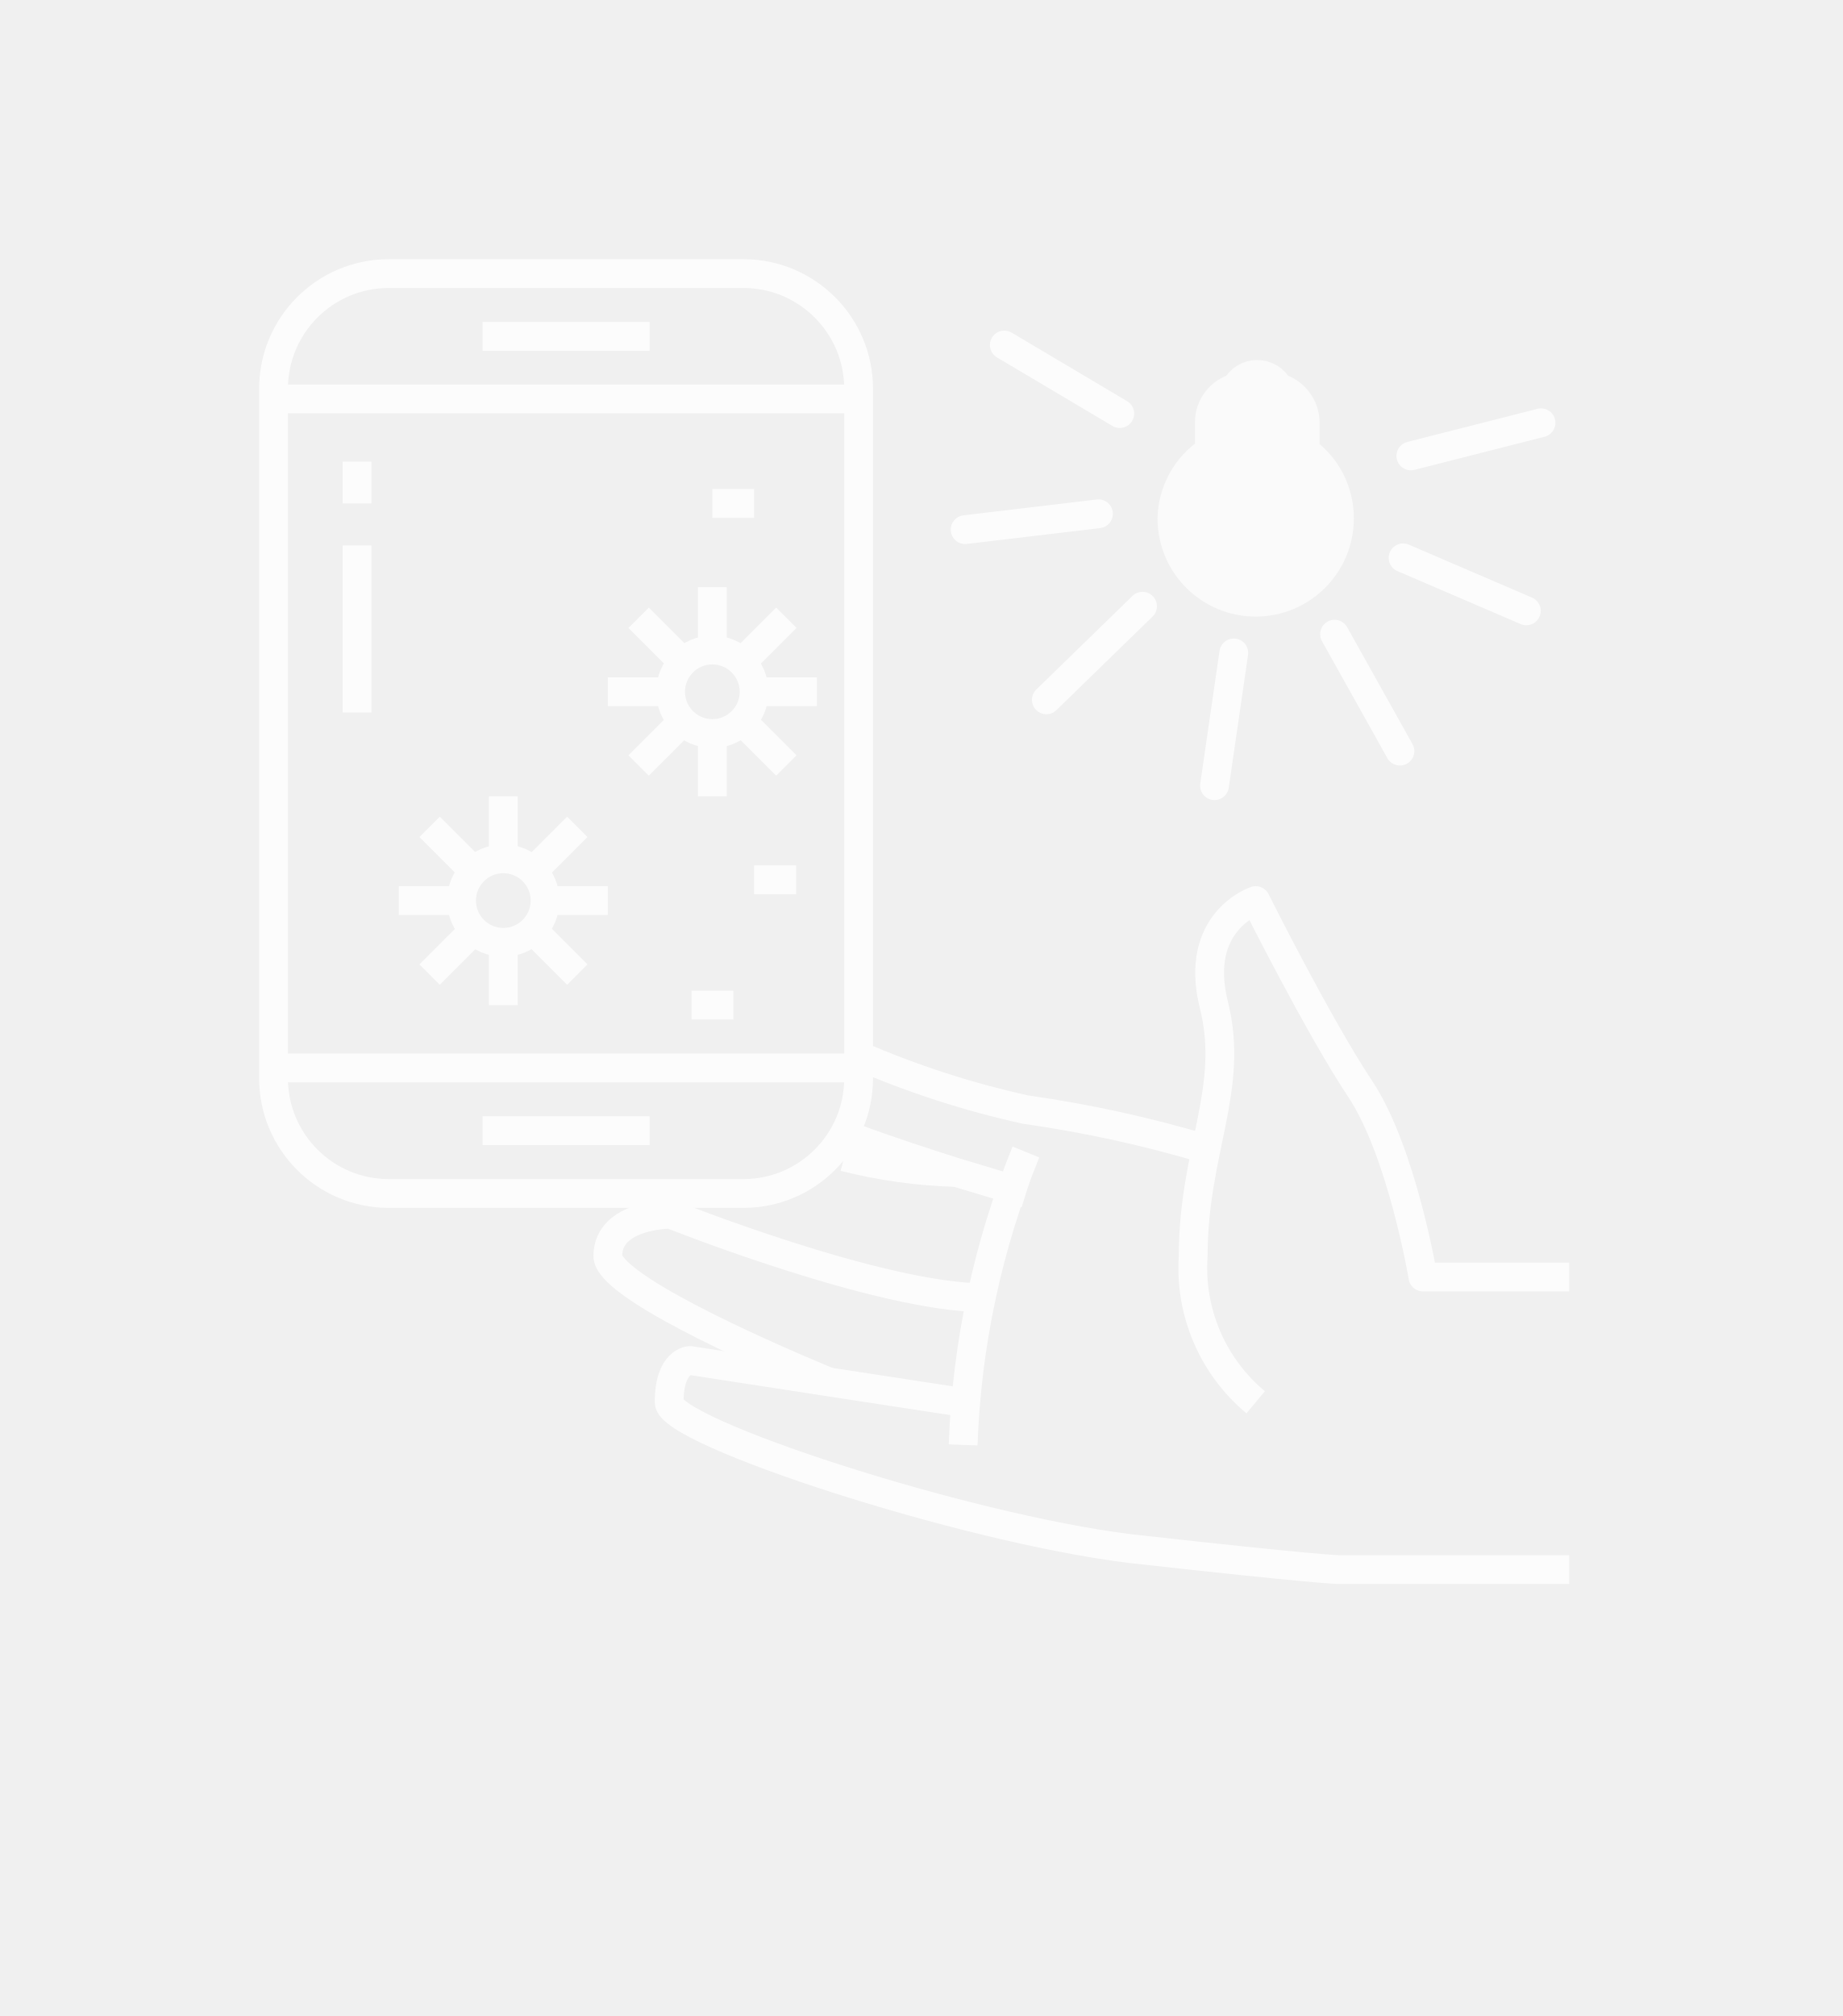
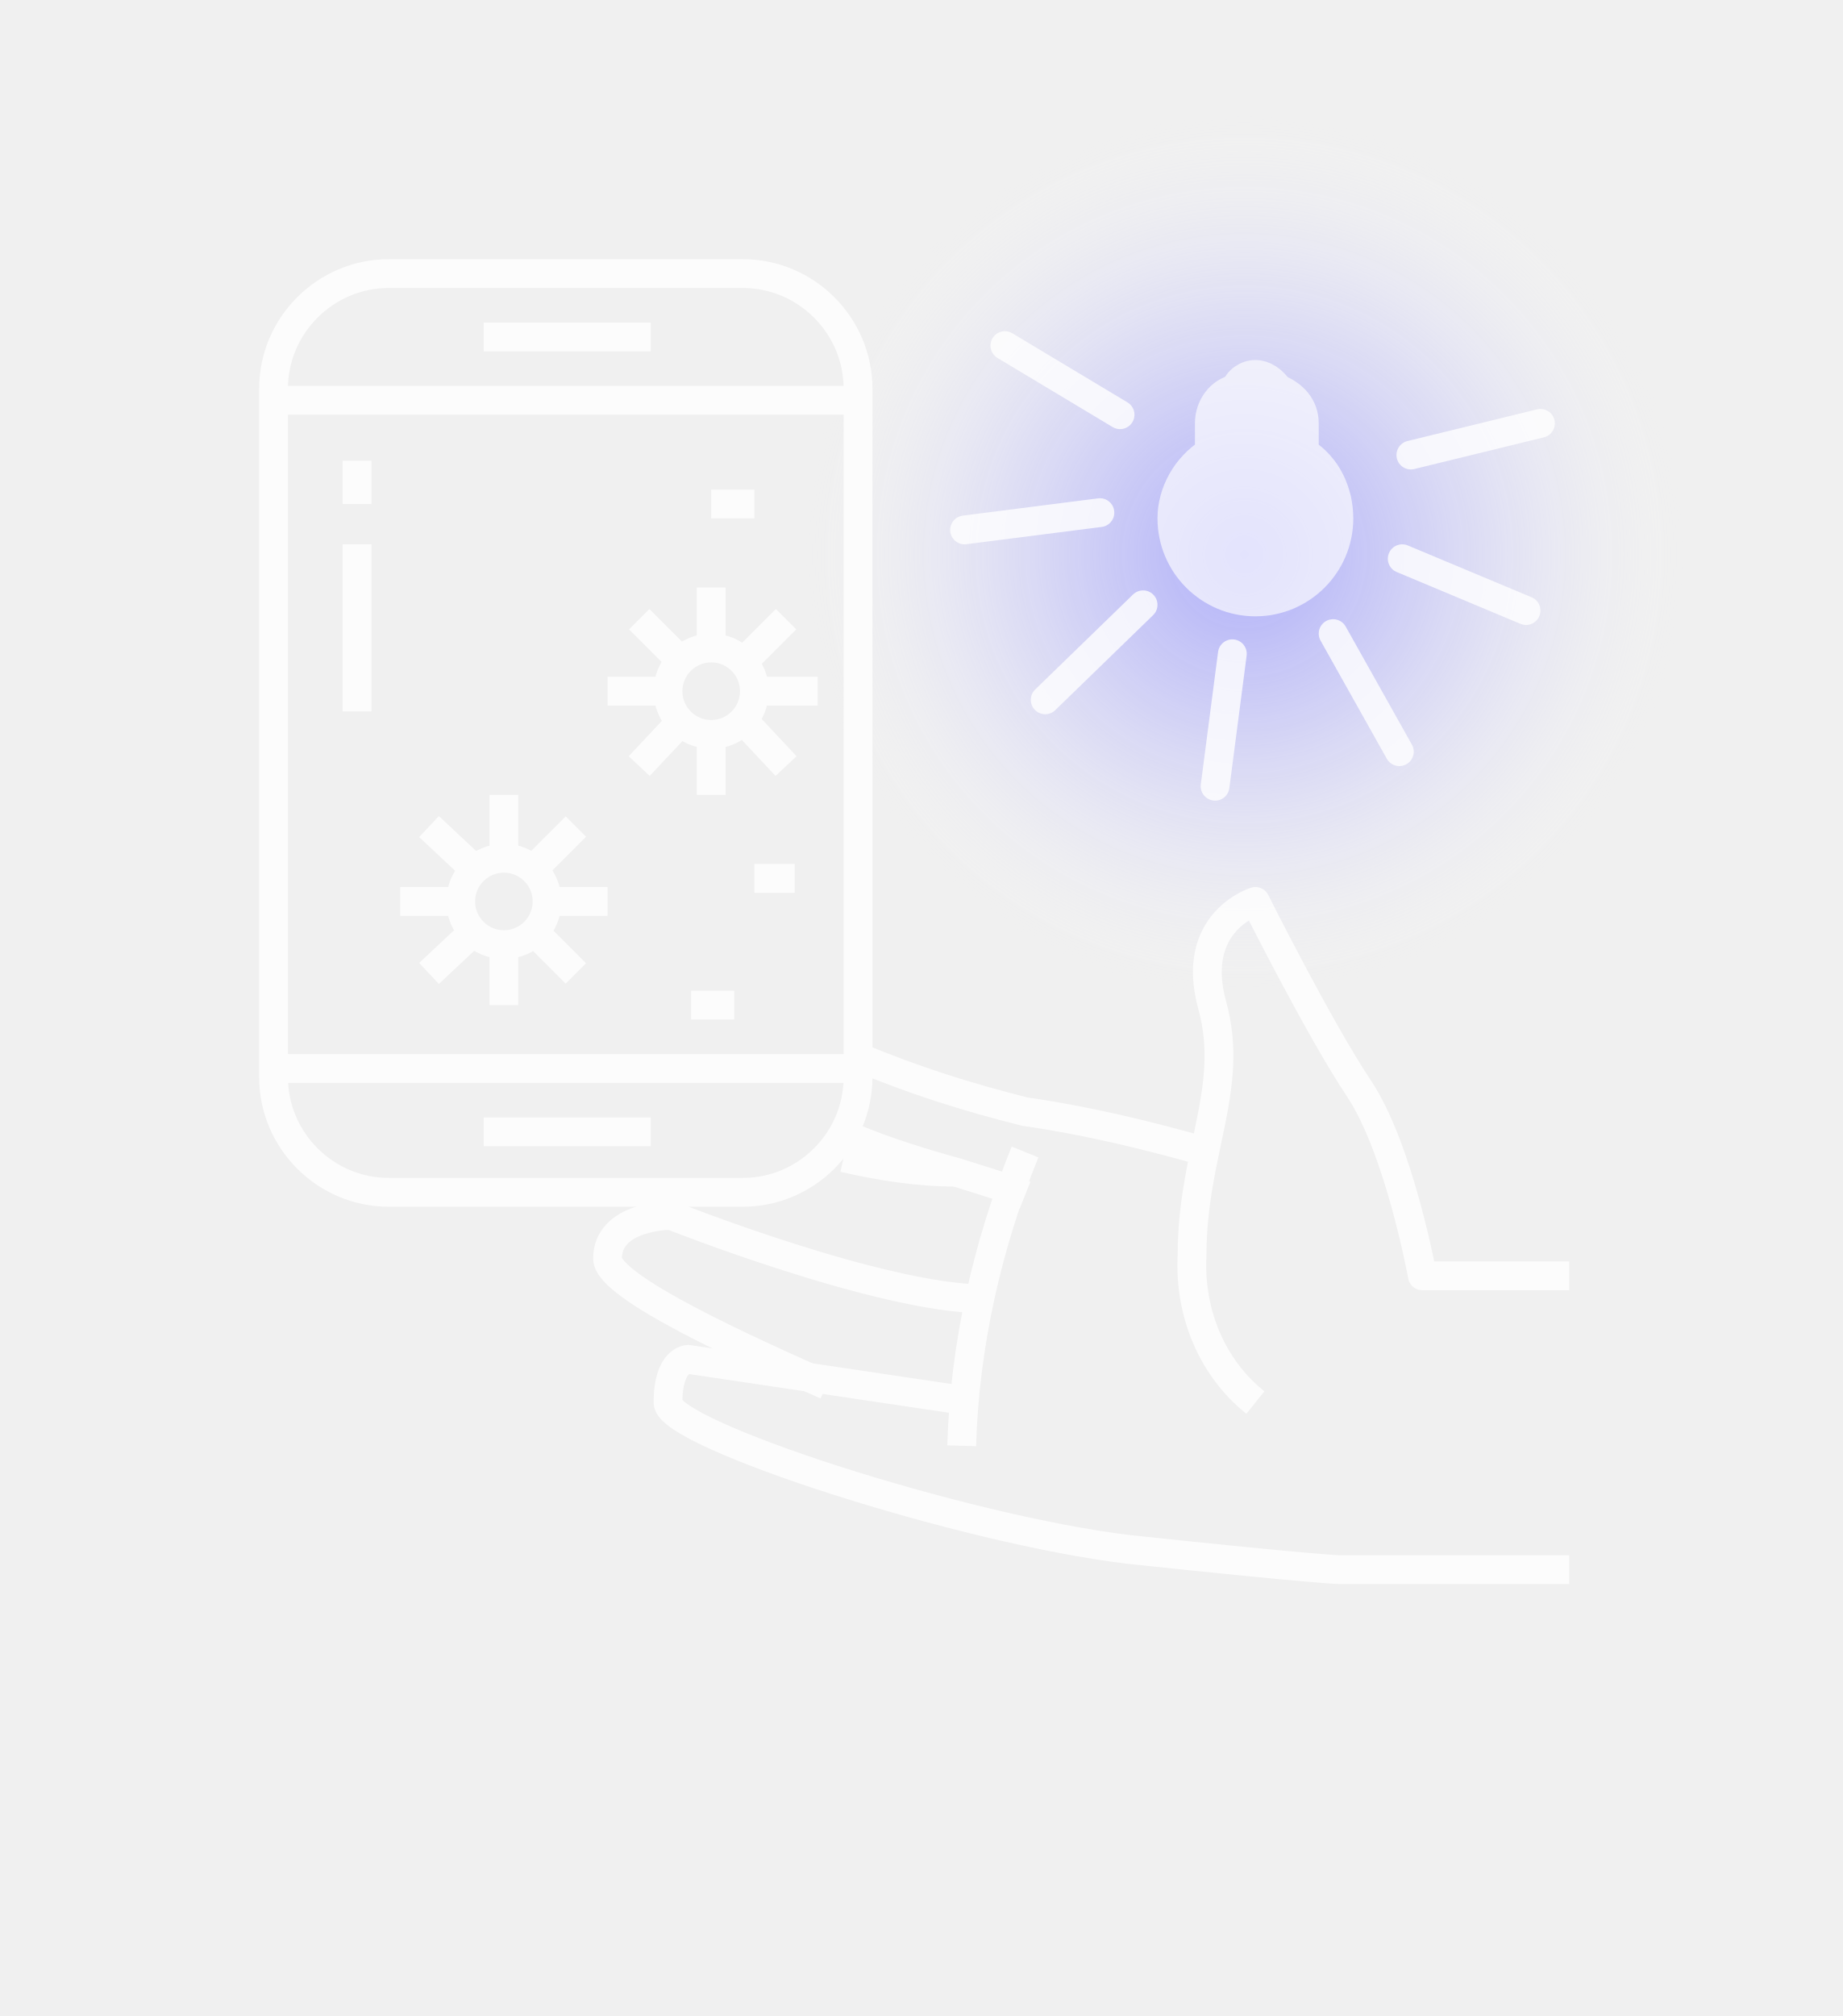
- <svg xmlns="http://www.w3.org/2000/svg" viewBox="0 0 64 70">
-   <defs>
-     <style>.cls-1{opacity:0.8;}.cls-2,.cls-4{fill:none;}.cls-2,.cls-3,.cls-4{stroke:#fff;}.cls-2{stroke-linejoin:round;}.cls-3{fill:#fff;}.cls-3,.cls-4{stroke-miterlimit:10;}.cls-4{stroke-linecap:round;}</style>
-   </defs>
-   <g id="_24-Tainted" data-name="24-Tainted">
-     <g class="cls-1">
-       <path class="cls-2" d="M43.61,48.69a6.07,6.07,0,0,1-2.17-5.08c0-3.63,1.45-5.8.72-8.71s1.45-3.63,1.45-3.63,2.18,4.36,3.63,6.54,2.18,6.53,2.18,6.53H54.5" />
-       <path class="cls-2" d="M29.65,39.51c1.23.45,2.51.87,3.56,1.2l1.93.58.49.15" />
-       <path class="cls-2" d="M29.82,36.65a31.59,31.59,0,0,0,5.81,1.88,42.88,42.88,0,0,1,6.26,1.37l.27.08" />
-       <path class="cls-2" d="M35.63,40a29.71,29.71,0,0,0-2.18,10.17" />
-       <path class="cls-2" d="M34.18,45.06c-3.63,0-10.89-2.9-10.89-2.9s-2.18,0-2.18,1.45c0,1,4.9,3.23,7.64,4.36" />
-       <path class="cls-2" d="M23.29,42.16a7.33,7.33,0,0,1-.9-.72" />
-       <path class="cls-2" d="M33.21,40.71a17.71,17.71,0,0,1-3.89-.54" />
-       <path class="cls-2" d="M54.5,54.5h-8s-.73,0-7.26-.73c-5.81-.72-16-4.05-16-5.08,0-1.45.73-1.45.73-1.45l4.73.73,4.7.72" />
-       <rect class="cls-2" x="9.5" y="9.5" width="20.32" height="31.94" rx="4" />
-       <line class="cls-2" x1="9.5" y1="13.85" x2="29.82" y2="13.85" />
-       <line class="cls-2" x1="16.76" y1="11.68" x2="22.56" y2="11.68" />
-       <line class="cls-2" x1="29.82" y1="37.08" x2="9.5" y2="37.08" />
-       <line class="cls-2" x1="22.56" y1="39.26" x2="16.76" y2="39.26" />
-       <line class="cls-2" x1="12.4" y1="16.03" x2="12.4" y2="17.48" />
-       <line class="cls-2" x1="12.4" y1="18.94" x2="12.4" y2="24.74" />
-       <circle class="cls-2" cx="24.74" cy="24.02" r="1.45" />
-       <line class="cls-2" x1="24.74" y1="22.56" x2="24.74" y2="20.39" />
-       <line class="cls-2" x1="24.74" y1="27.65" x2="24.74" y2="25.47" />
-       <line class="cls-2" x1="26.19" y1="24.02" x2="28.37" y2="24.02" />
-       <line class="cls-2" x1="21.11" y1="24.02" x2="23.29" y2="24.02" />
-       <line class="cls-2" x1="25.77" y1="22.99" x2="27.31" y2="21.45" />
-       <line class="cls-2" x1="22.18" y1="26.58" x2="23.72" y2="25.04" />
-       <line class="cls-2" x1="25.77" y1="25.04" x2="27.31" y2="26.58" />
-       <line class="cls-2" x1="22.18" y1="21.45" x2="23.72" y2="22.99" />
-       <circle class="cls-2" cx="17.48" cy="31.27" r="1.45" />
-       <line class="cls-2" x1="17.48" y1="29.82" x2="17.48" y2="27.65" />
-       <line class="cls-2" x1="17.48" y1="34.9" x2="17.48" y2="32.73" />
-       <line class="cls-2" x1="18.94" y1="31.27" x2="21.11" y2="31.27" />
-       <line class="cls-2" x1="13.85" y1="31.27" x2="16.03" y2="31.27" />
-       <line class="cls-2" x1="18.51" y1="30.25" x2="20.05" y2="28.71" />
-       <line class="cls-2" x1="14.92" y1="33.84" x2="16.46" y2="32.3" />
-       <line class="cls-2" x1="18.51" y1="32.3" x2="20.05" y2="33.84" />
-       <line class="cls-2" x1="14.92" y1="28.71" x2="16.46" y2="30.25" />
-       <line class="cls-2" x1="24.02" y1="34.9" x2="25.47" y2="34.9" />
-       <line class="cls-2" x1="26.19" y1="30.55" x2="27.65" y2="30.55" />
-       <line class="cls-2" x1="24.74" y1="17.48" x2="26.19" y2="17.48" />
-       <g class="cls-1">
-         <path class="cls-3" d="M46.52,18a2.91,2.91,0,0,1-5.82,0A2.88,2.88,0,0,1,42,15.66v-1a1.25,1.25,0,0,1,.92-1.2.82.82,0,0,1,.74-.46.84.84,0,0,1,.75.46,1.27,1.27,0,0,1,.92,1.2v1A2.87,2.87,0,0,1,46.52,18Z" />
+ <svg xmlns="http://www.w3.org/2000/svg" version="1.1" id="Layer_1" x="0px" y="0px" viewBox="0 0 64 70" style="enable-background:new 0 0 64 70;" xml:space="preserve">
+   <style type="text/css">
+ 	.st0{fill:url(#SVGID_1_);}
+ 	.st1{opacity:0.8;}
+ 	.st2{fill:none;stroke:#FFFFFF;stroke-linejoin:round;}
+ 	.st3{fill:#FFFFFF;stroke:#FFFFFF;stroke-miterlimit:10;}
+ 	.st4{fill:none;stroke:#FFFFFF;stroke-linecap:round;stroke-miterlimit:10;}
+ </style>
+   <radialGradient id="SVGID_1_" cx="43.219" cy="19.254" r="15.358" gradientUnits="userSpaceOnUse">
+     <stop offset="0" style="stop-color:#8888FF;stop-opacity:0.6" />
+     <stop offset="0.167" style="stop-color:#8D8DFF;stop-opacity:0.5" />
+     <stop offset="0.355" style="stop-color:#9A9AFF;stop-opacity:0.387" />
+     <stop offset="0.554" style="stop-color:#B1B1FF;stop-opacity:0.267" />
+     <stop offset="0.761" style="stop-color:#D1D1FF;stop-opacity:0.143" />
+     <stop offset="0.972" style="stop-color:#F9F9FF;stop-opacity:1.712656e-02" />
+     <stop offset="1" style="stop-color:#FFFFFF;stop-opacity:0" />
+   </radialGradient>
+   <circle class="st0" cx="43.2" cy="19.3" r="15.4" />
+   <g id="_24-Tainted">
+     <g class="st1">
+       <path class="st2" d="M43.6,48.7c-1.5-1.2-2.3-3.1-2.2-5.1c0-3.6,1.5-5.8,0.7-8.7s1.5-3.6,1.5-3.6s2.2,4.4,3.6,6.5s2.2,6.5,2.2,6.5    h5.1" />
+       <path class="st2" d="M29.6,39.5c1.2,0.5,2.5,0.9,3.6,1.2l1.9,0.6l0.5,0.2" />
+       <path class="st2" d="M29.8,36.7c1.9,0.8,3.8,1.4,5.8,1.9c2.1,0.3,4.2,0.8,6.3,1.4l0.3,0.1" />
+       <path class="st2" d="M35.6,40c-1.3,3.2-2.1,6.7-2.2,10.2" />
+       <path class="st2" d="M34.2,45.1c-3.6,0-10.9-2.9-10.9-2.9s-2.2,0-2.2,1.5c0,1,4.9,3.2,7.6,4.4" />
+       <path class="st2" d="M23.3,42.2c-0.3-0.2-0.6-0.5-0.9-0.7" />
+       <path class="st2" d="M33.2,40.7c-1.3,0-2.6-0.2-3.9-0.5" />
+       <path class="st2" d="M54.5,54.5h-8c0,0-0.7,0-7.3-0.7c-5.8-0.7-16-4-16-5.1c0-1.5,0.7-1.5,0.7-1.5l4.7,0.7l4.7,0.7" />
+       <path class="st2" d="M13.5,9.5h12.3c2.2,0,4,1.8,4,4v23.9c0,2.2-1.8,4-4,4H13.5c-2.2,0-4-1.8-4-4V13.5C9.5,11.3,11.3,9.5,13.5,9.5    z" />
+       <line class="st2" x1="9.5" y1="13.9" x2="29.8" y2="13.9" />
+       <line class="st2" x1="16.8" y1="11.7" x2="22.6" y2="11.7" />
+       <line class="st2" x1="29.8" y1="37.1" x2="9.5" y2="37.1" />
+       <line class="st2" x1="22.6" y1="39.3" x2="16.8" y2="39.3" />
+       <line class="st2" x1="12.4" y1="16" x2="12.4" y2="17.5" />
+       <line class="st2" x1="12.4" y1="18.9" x2="12.4" y2="24.7" />
+       <circle class="st2" cx="24.7" cy="24" r="1.5" />
+       <line class="st2" x1="24.7" y1="22.6" x2="24.7" y2="20.4" />
+       <line class="st2" x1="24.7" y1="27.6" x2="24.7" y2="25.5" />
+       <line class="st2" x1="26.2" y1="24" x2="28.4" y2="24" />
+       <line class="st2" x1="21.1" y1="24" x2="23.3" y2="24" />
+       <line class="st2" x1="25.8" y1="23" x2="27.3" y2="21.5" />
+       <line class="st2" x1="22.2" y1="26.6" x2="23.7" y2="25" />
+       <line class="st2" x1="25.8" y1="25" x2="27.3" y2="26.6" />
+       <line class="st2" x1="22.2" y1="21.5" x2="23.7" y2="23" />
+       <circle class="st2" cx="17.5" cy="31.3" r="1.5" />
+       <line class="st2" x1="17.5" y1="29.8" x2="17.5" y2="27.6" />
+       <line class="st2" x1="17.5" y1="34.9" x2="17.5" y2="32.7" />
+       <line class="st2" x1="18.9" y1="31.3" x2="21.1" y2="31.3" />
+       <line class="st2" x1="13.9" y1="31.3" x2="16" y2="31.3" />
+       <line class="st2" x1="18.5" y1="30.2" x2="20" y2="28.7" />
+       <line class="st2" x1="14.9" y1="33.8" x2="16.5" y2="32.3" />
+       <line class="st2" x1="18.5" y1="32.3" x2="20" y2="33.8" />
+       <line class="st2" x1="14.9" y1="28.7" x2="16.5" y2="30.2" />
+       <line class="st2" x1="24" y1="34.9" x2="25.5" y2="34.9" />
+       <line class="st2" x1="26.2" y1="30.5" x2="27.6" y2="30.5" />
+       <line class="st2" x1="24.7" y1="17.5" x2="26.2" y2="17.5" />
+       <g class="st1">
+         <path class="st3" d="M46.5,18c0,1.6-1.3,2.9-2.9,2.9c-1.6,0-2.9-1.3-2.9-2.9c0-0.9,0.5-1.8,1.3-2.3v-1c0-0.6,0.4-1.1,0.9-1.2     c0.1-0.3,0.4-0.5,0.7-0.5c0.3,0,0.6,0.2,0.8,0.5c0.5,0.2,0.9,0.6,0.9,1.2v1C46.1,16.2,46.5,17.1,46.5,18z" />
      </g>
-       <line class="cls-4" x1="34.88" y1="11.98" x2="38.89" y2="14.36" />
-       <line class="cls-4" x1="33.52" y1="18.39" x2="38.15" y2="17.84" />
-       <line class="cls-4" x1="36.34" y1="24.3" x2="39.68" y2="21.05" />
-       <line class="cls-4" x1="42.18" y1="27.28" x2="42.85" y2="22.67" />
-       <line class="cls-4" x1="48.62" y1="26.08" x2="46.35" y2="22.02" />
-       <line class="cls-4" x1="53.01" y1="21.21" x2="48.73" y2="19.37" />
-       <line class="cls-4" x1="53.52" y1="14.68" x2="49" y2="15.83" />
+       <line class="st4" x1="34.9" y1="12" x2="38.9" y2="14.4" />
+       <line class="st4" x1="33.5" y1="18.4" x2="38.2" y2="17.8" />
+       <line class="st4" x1="36.3" y1="24.3" x2="39.7" y2="21" />
+       <line class="st4" x1="42.2" y1="27.3" x2="42.8" y2="22.7" />
+       <line class="st4" x1="48.6" y1="26.1" x2="46.3" y2="22" />
+       <line class="st4" x1="53" y1="21.2" x2="48.7" y2="19.4" />
+       <line class="st4" x1="53.5" y1="14.7" x2="49" y2="15.8" />
    </g>
  </g>
</svg>
